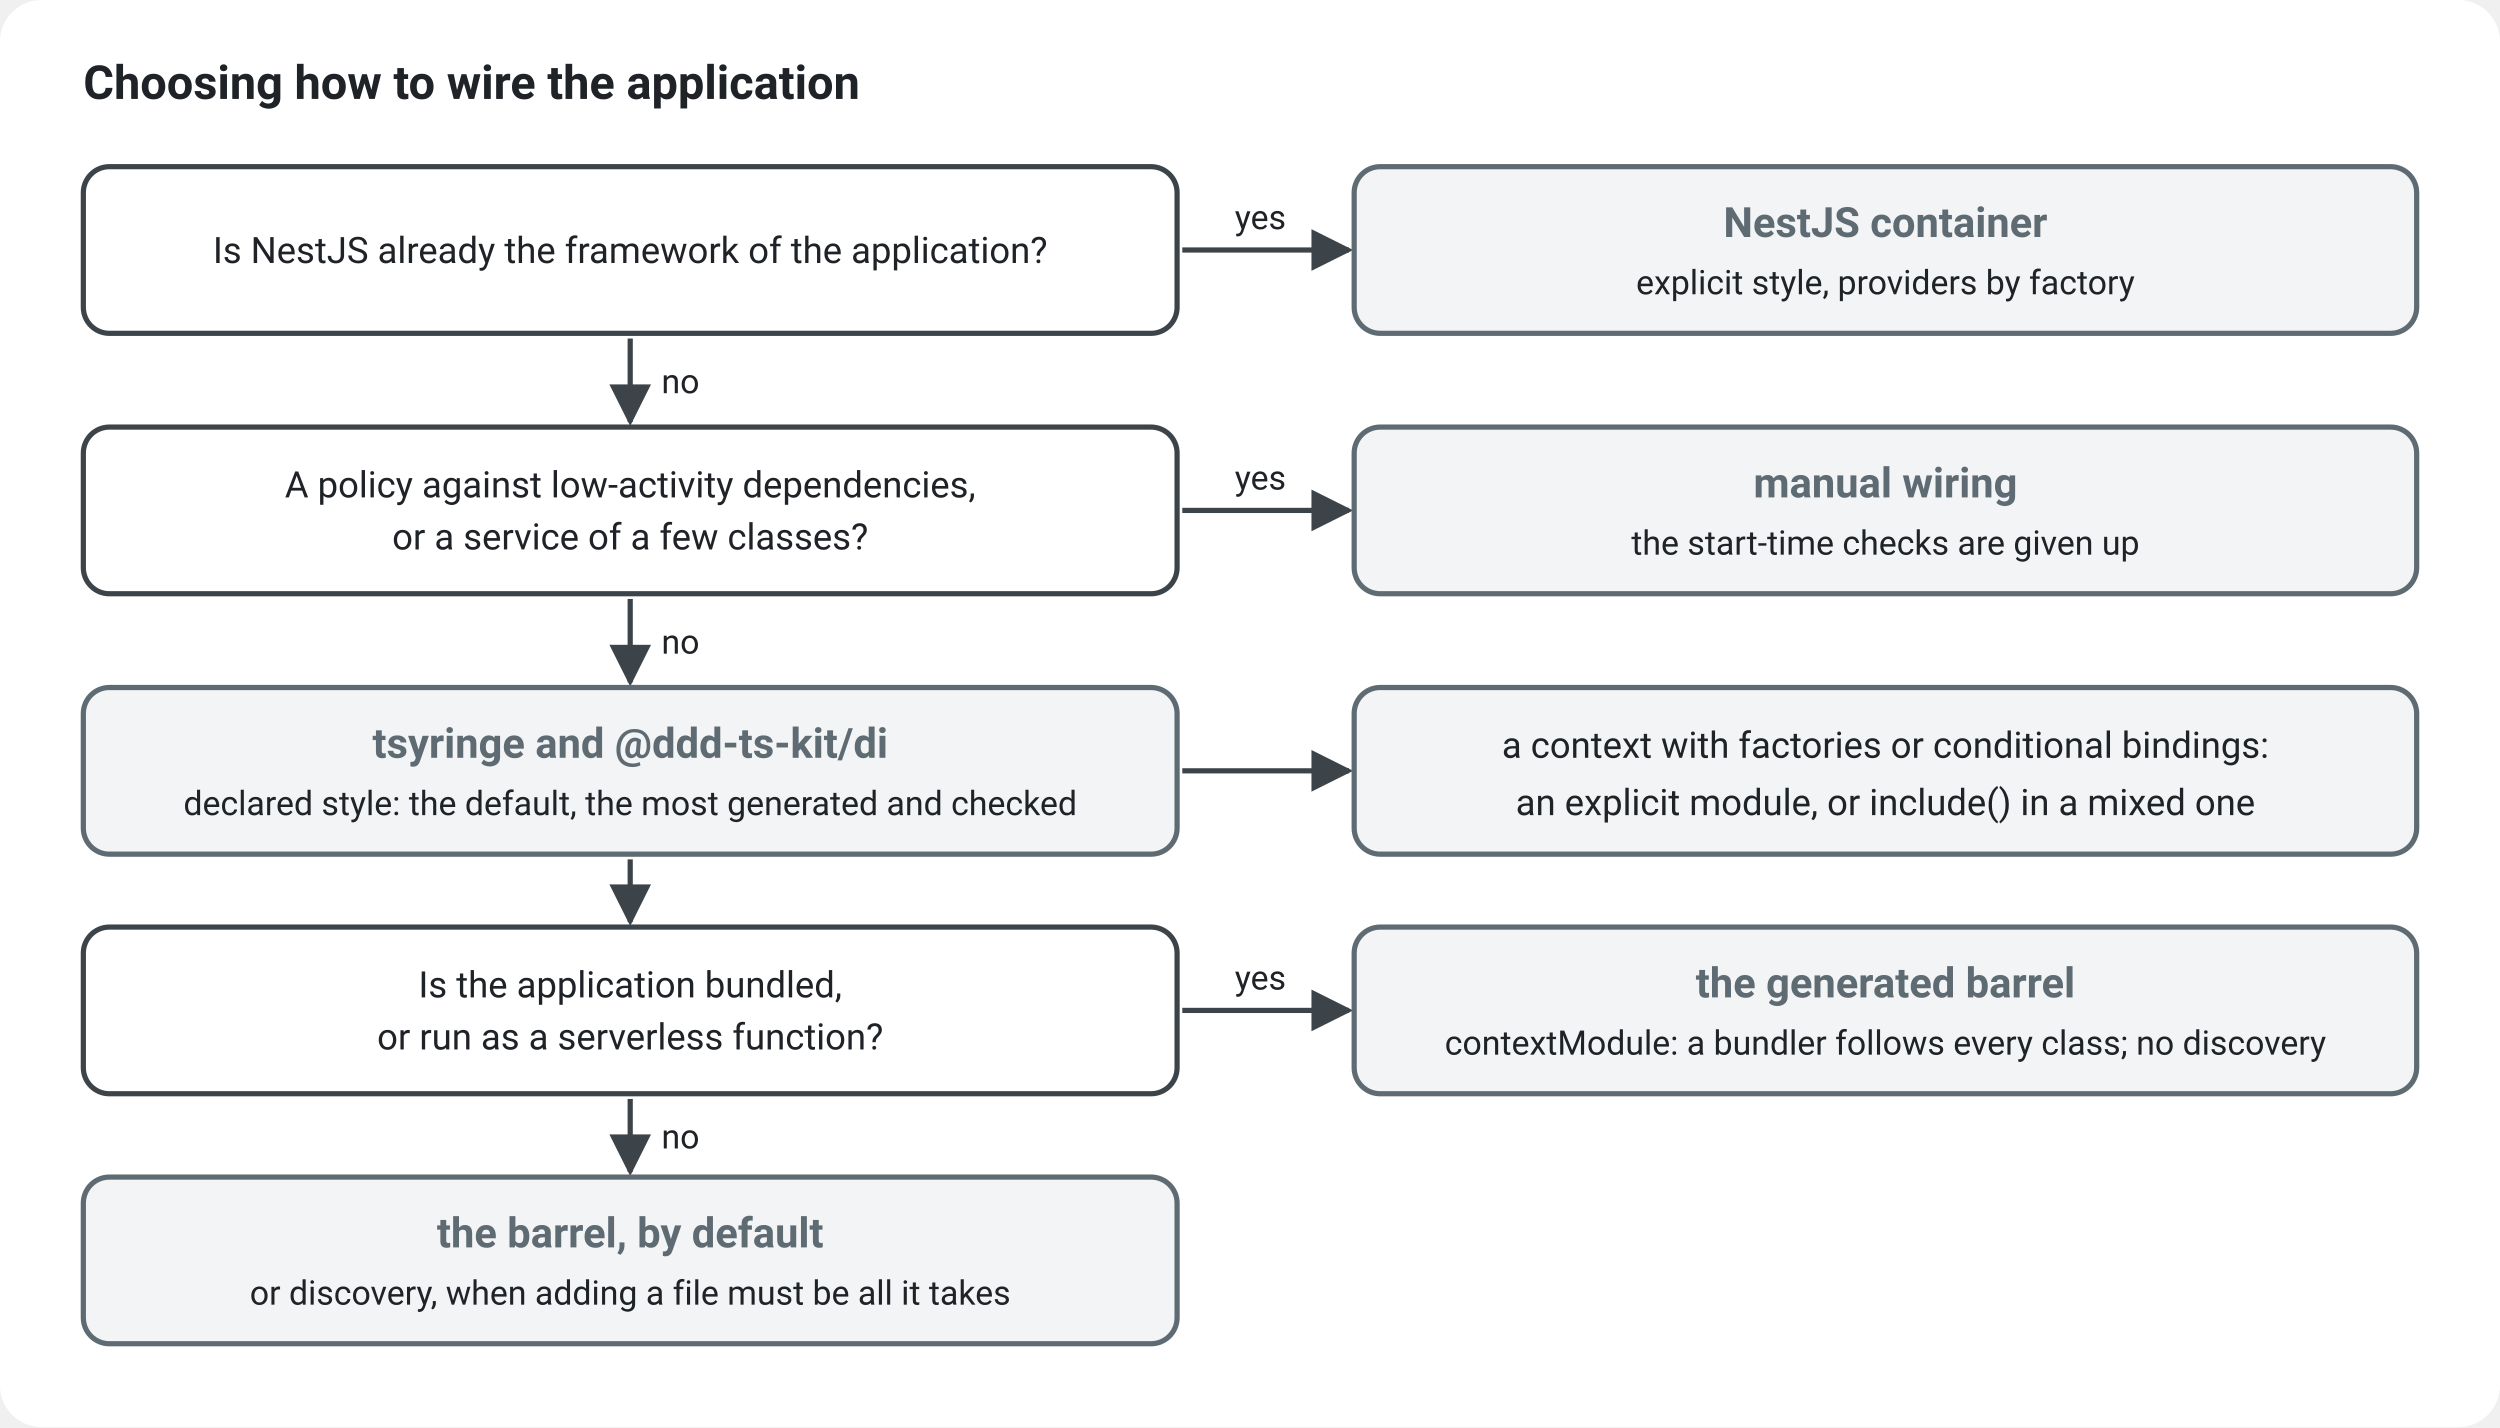
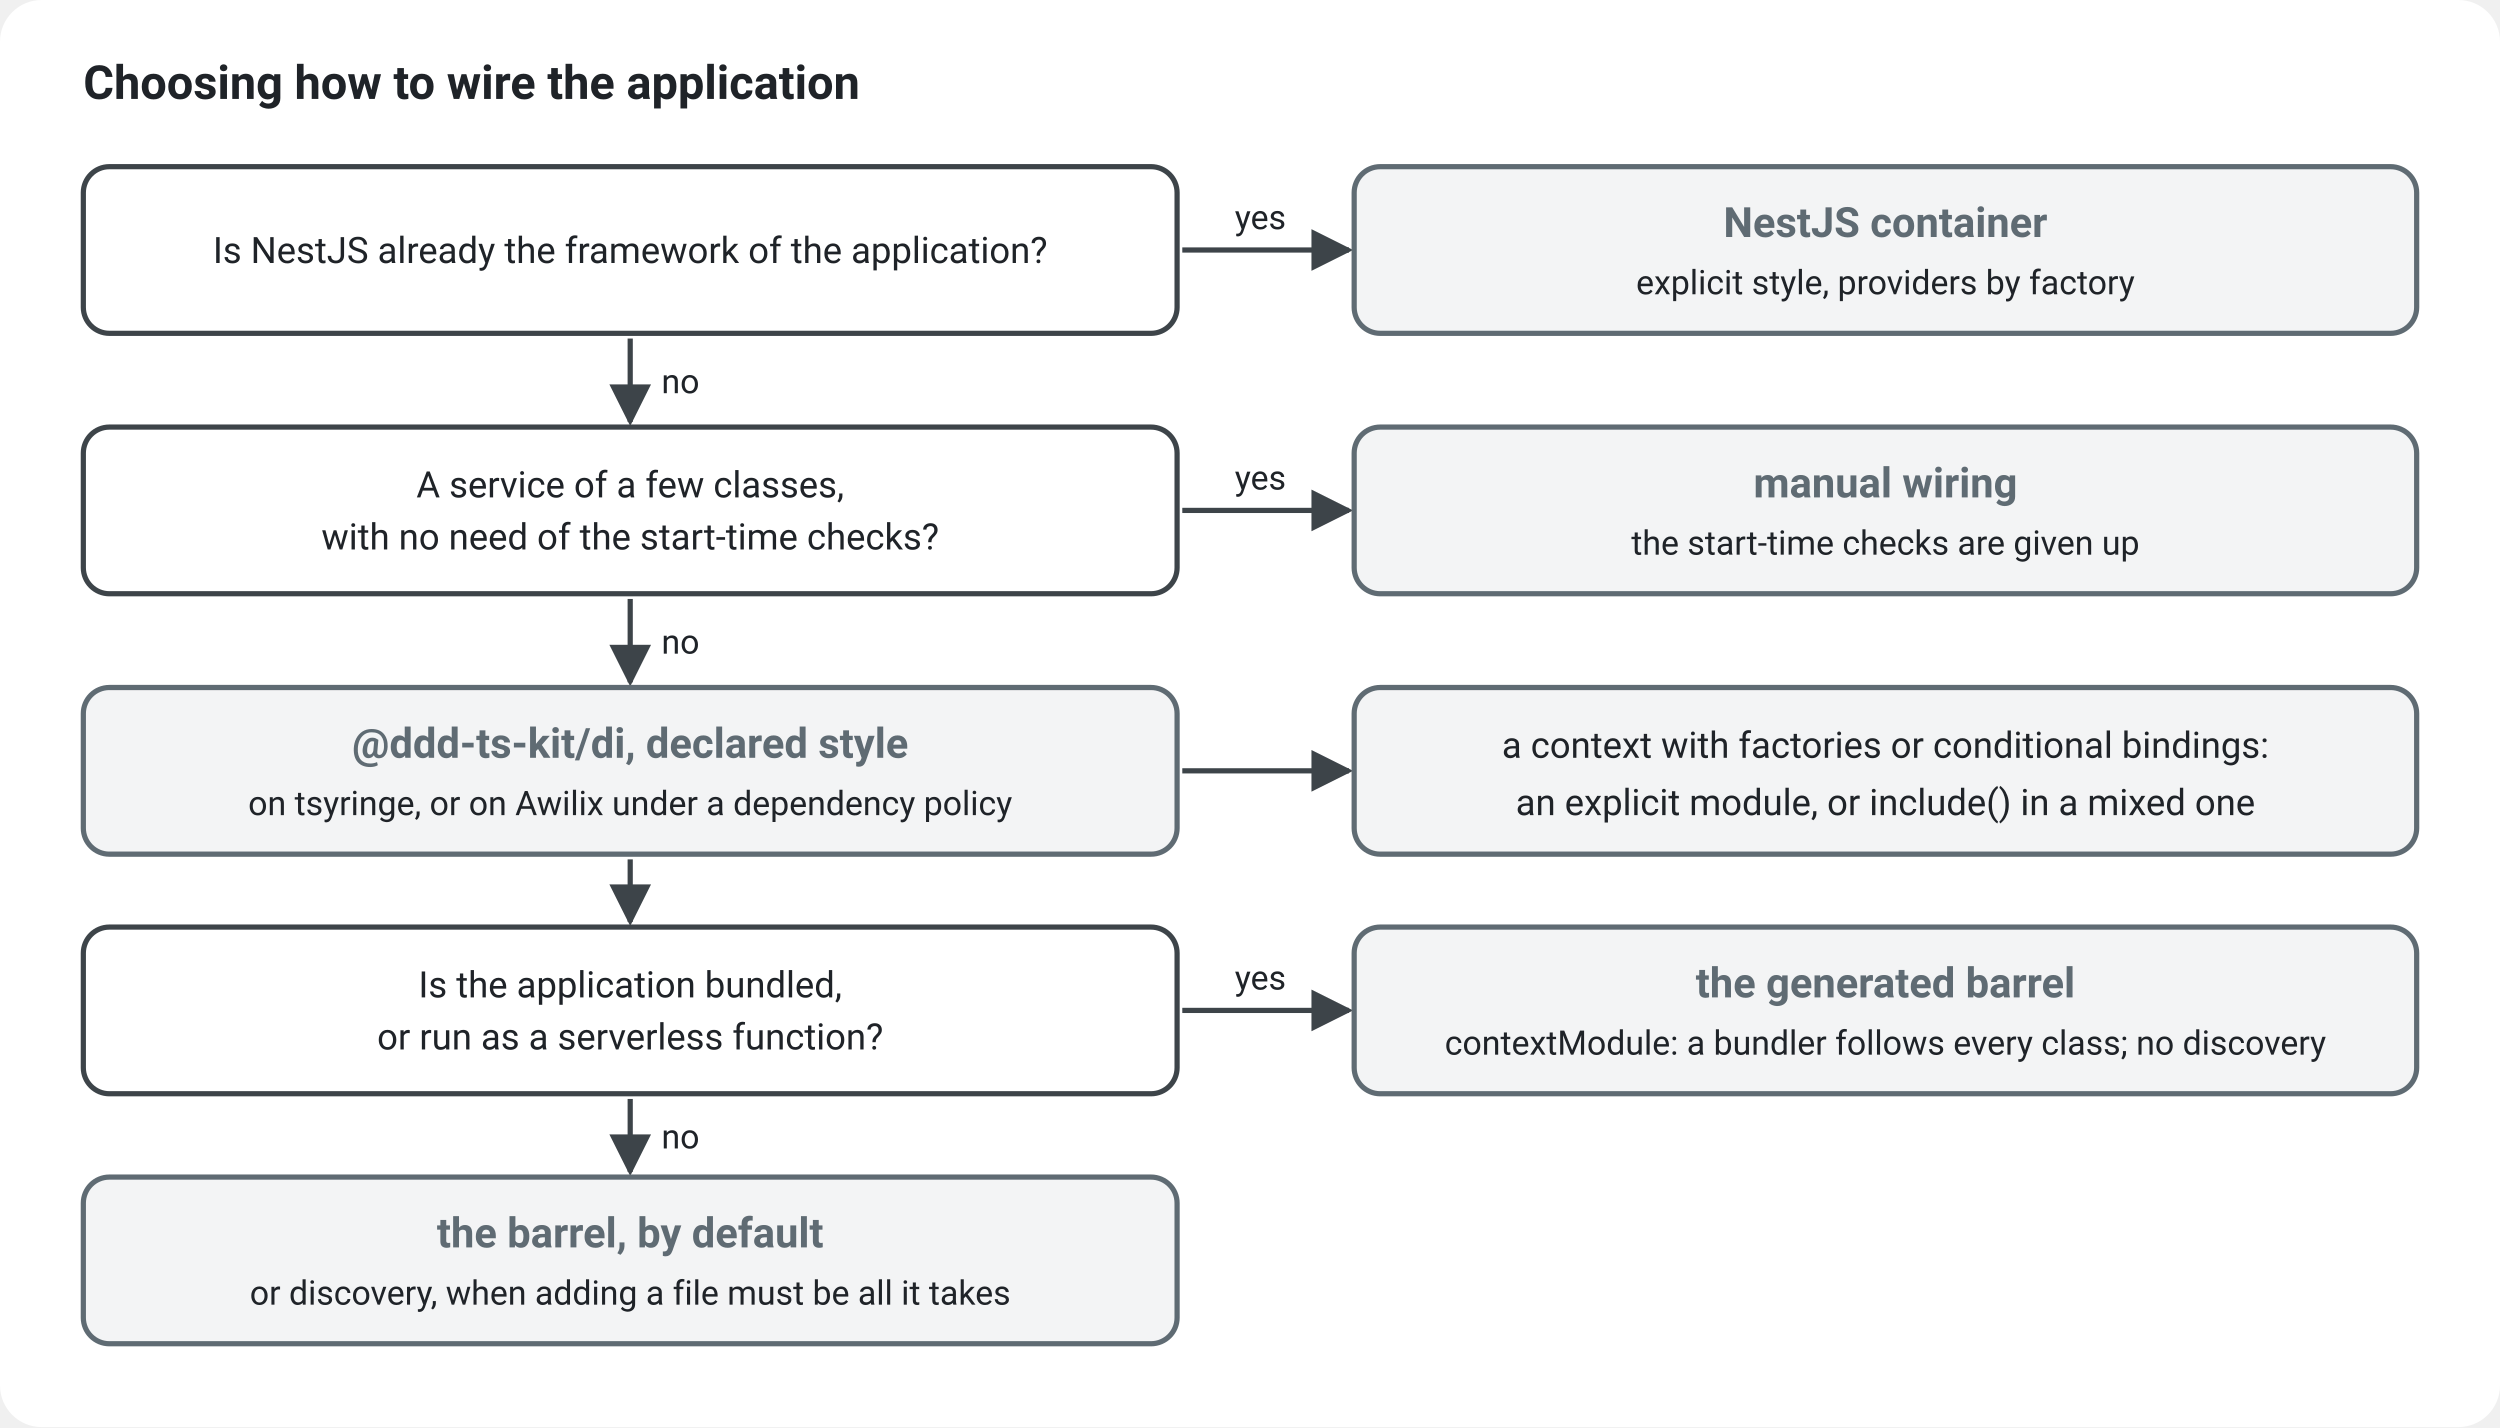
<svg xmlns="http://www.w3.org/2000/svg" viewBox="0 0 960 548" width="960" height="548" role="img" aria-labelledby="title desc" font-family="system-ui, -apple-system, 'Segoe UI', Roboto, sans-serif">
  <defs>
    <marker id="arrow" viewBox="0 0 10 10" refX="9" refY="5" markerWidth="8" markerHeight="8" orient="auto-start-reverse">
      <path d="M0,0 L10,5 L0,10 z" fill="#3d4449" />
    </marker>
  </defs>
  <rect width="960" height="548" rx="16" fill="#ffffff" />
  <text x="32" y="38" font-size="18" font-weight="600" fill="#1f2328">Choosing how to wire the application</text>
  <rect x="32" y="64" width="420" height="64" rx="10" fill="#ffffff" stroke="#3d4449" stroke-width="2" />
  <text x="242" y="101" font-size="14" fill="#1f2328" text-anchor="middle">Is NestJS already the framework of the application?</text>
  <line x1="454" y1="96" x2="518" y2="96" stroke="#3d4449" stroke-width="2" marker-end="url(#arrow)" />
  <text x="484" y="88" font-size="13" fill="#1f2328" text-anchor="middle">yes</text>
  <rect x="520" y="64" width="408" height="64" rx="10" fill="#f3f4f5" stroke="#5f6b73" stroke-width="2" />
  <text x="724" y="91" font-size="16" font-weight="700" fill="#5f6b73" text-anchor="middle">NestJS container</text>
  <text x="724" y="113" font-size="13" fill="#1f2328" text-anchor="middle">explicit style, providers by factory</text>
  <line x1="242" y1="130" x2="242" y2="162" stroke="#3d4449" stroke-width="2" marker-end="url(#arrow)" />
  <text x="254" y="151" font-size="13" fill="#1f2328">no</text>
  <rect x="32" y="164" width="420" height="64" rx="10" fill="#ffffff" stroke="#3d4449" stroke-width="2" />
-   <text x="242" y="191" font-size="14" fill="#1f2328" text-anchor="middle">A policy against low-activity dependencies,</text>
-   <text x="242" y="211" font-size="14" fill="#1f2328" text-anchor="middle">or a service of a few classes?</text>
+   <text x="242" y="191" font-size="14" fill="#1f2328" text-anchor="middle">A service of a few classes,</text>
+   <text x="242" y="211" font-size="14" fill="#1f2328" text-anchor="middle">with no need of the start-time checks?</text>
  <line x1="454" y1="196" x2="518" y2="196" stroke="#3d4449" stroke-width="2" marker-end="url(#arrow)" />
  <text x="484" y="188" font-size="13" fill="#1f2328" text-anchor="middle">yes</text>
  <rect x="520" y="164" width="408" height="64" rx="10" fill="#f3f4f5" stroke="#5f6b73" stroke-width="2" />
  <text x="724" y="191" font-size="16" font-weight="700" fill="#5f6b73" text-anchor="middle">manual wiring</text>
  <text x="724" y="213" font-size="13" fill="#1f2328" text-anchor="middle">the start-time checks are given up</text>
  <line x1="242" y1="230" x2="242" y2="262" stroke="#3d4449" stroke-width="2" marker-end="url(#arrow)" />
  <text x="254" y="251" font-size="13" fill="#1f2328">no</text>
  <rect x="32" y="264" width="420" height="64" rx="10" fill="#f3f4f5" stroke="#5f6b73" stroke-width="2" />
-   <text x="242" y="291" font-size="16" font-weight="700" fill="#5f6b73" text-anchor="middle">tsyringe and @ddd-ts-kit/di</text>
-   <text x="242" y="313" font-size="13" fill="#1f2328" text-anchor="middle">declared style: the default, the most generated and checked</text>
+   <text x="242" y="291" font-size="16" font-weight="700" fill="#5f6b73" text-anchor="middle">@ddd-ts-kit/di, declared style</text>
+   <text x="242" y="313" font-size="13" fill="#1f2328" text-anchor="middle">on tsyringe, or on Awilix under a dependency policy</text>
  <line x1="454" y1="296" x2="518" y2="296" stroke="#3d4449" stroke-width="2" marker-end="url(#arrow)" />
  <rect x="520" y="264" width="408" height="64" rx="10" fill="#f3f4f5" stroke="#5f6b73" stroke-width="2" />
  <text x="724" y="291" font-size="14" fill="#1f2328" text-anchor="middle">a context with factories or conditional bindings:</text>
  <text x="724" y="313" font-size="14" fill="#1f2328" text-anchor="middle">an explicit module, or include() in a mixed one</text>
  <line x1="242" y1="330" x2="242" y2="354" stroke="#3d4449" stroke-width="2" marker-end="url(#arrow)" />
  <rect x="32" y="356" width="420" height="64" rx="10" fill="#ffffff" stroke="#3d4449" stroke-width="2" />
  <text x="242" y="383" font-size="14" fill="#1f2328" text-anchor="middle">Is the application bundled,</text>
  <text x="242" y="403" font-size="14" fill="#1f2328" text-anchor="middle">or run as a serverless function?</text>
  <line x1="454" y1="388" x2="518" y2="388" stroke="#3d4449" stroke-width="2" marker-end="url(#arrow)" />
  <text x="484" y="380" font-size="13" fill="#1f2328" text-anchor="middle">yes</text>
  <rect x="520" y="356" width="408" height="64" rx="10" fill="#f3f4f5" stroke="#5f6b73" stroke-width="2" />
  <text x="724" y="383" font-size="16" font-weight="700" fill="#5f6b73" text-anchor="middle">the generated barrel</text>
  <text x="724" y="405" font-size="13" fill="#1f2328" text-anchor="middle">contextModule: a bundler follows every class; no discovery</text>
  <line x1="242" y1="422" x2="242" y2="450" stroke="#3d4449" stroke-width="2" marker-end="url(#arrow)" />
  <text x="254" y="441" font-size="13" fill="#1f2328">no</text>
  <rect x="32" y="452" width="420" height="64" rx="10" fill="#f3f4f5" stroke="#5f6b73" stroke-width="2" />
  <text x="242" y="479" font-size="16" font-weight="700" fill="#5f6b73" text-anchor="middle">the barrel, by default</text>
  <text x="242" y="501" font-size="13" fill="#1f2328" text-anchor="middle">or discovery, when adding a file must be all it takes</text>
</svg>
